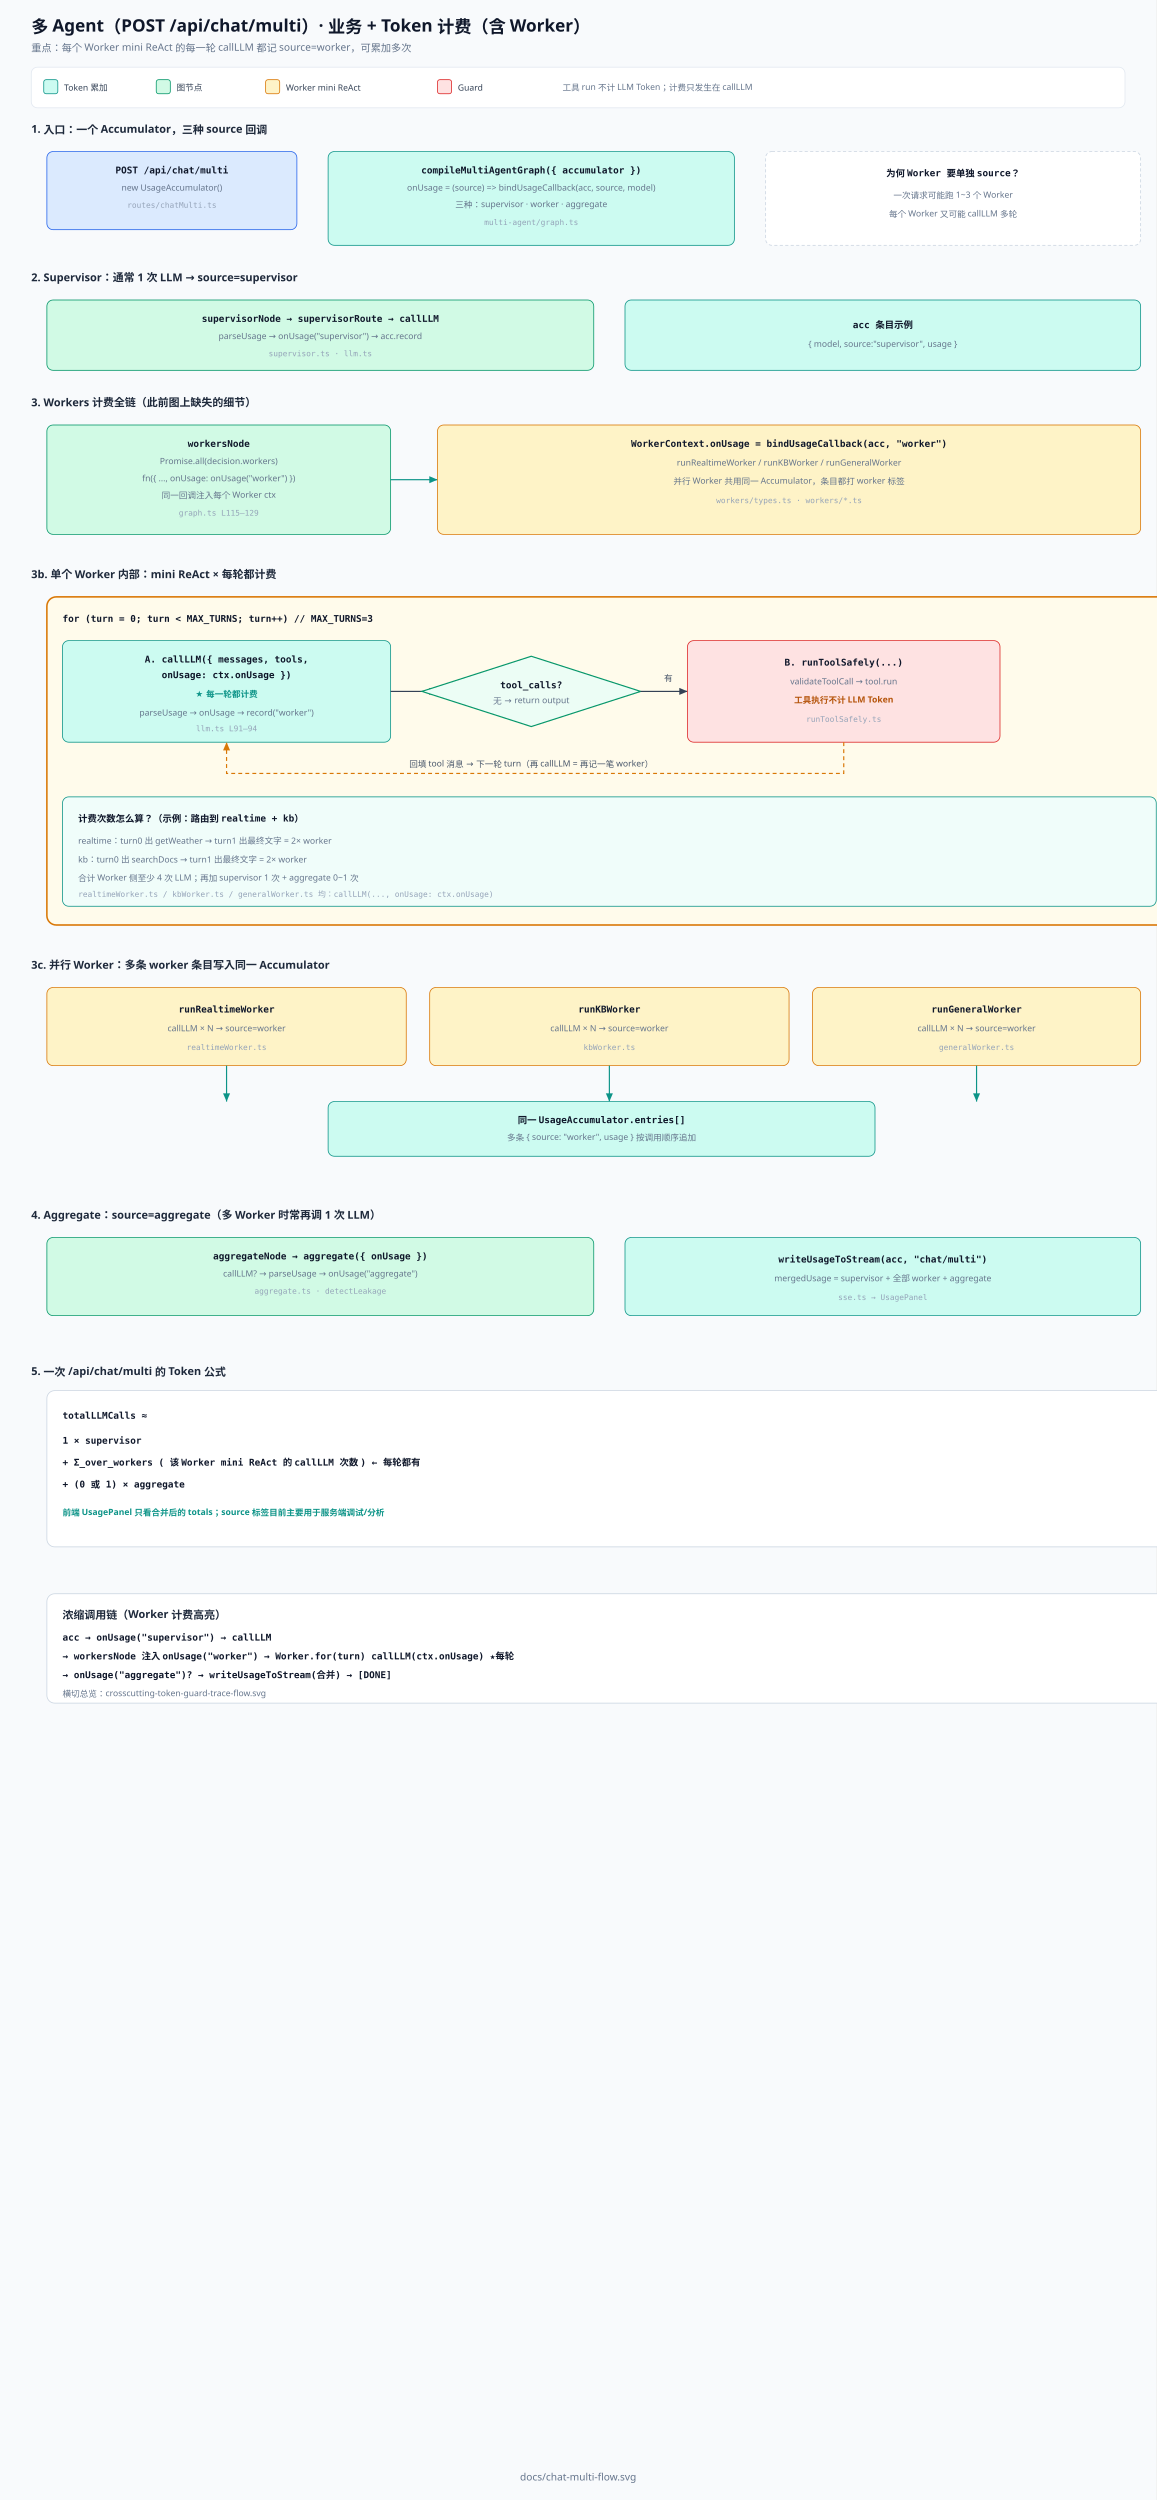
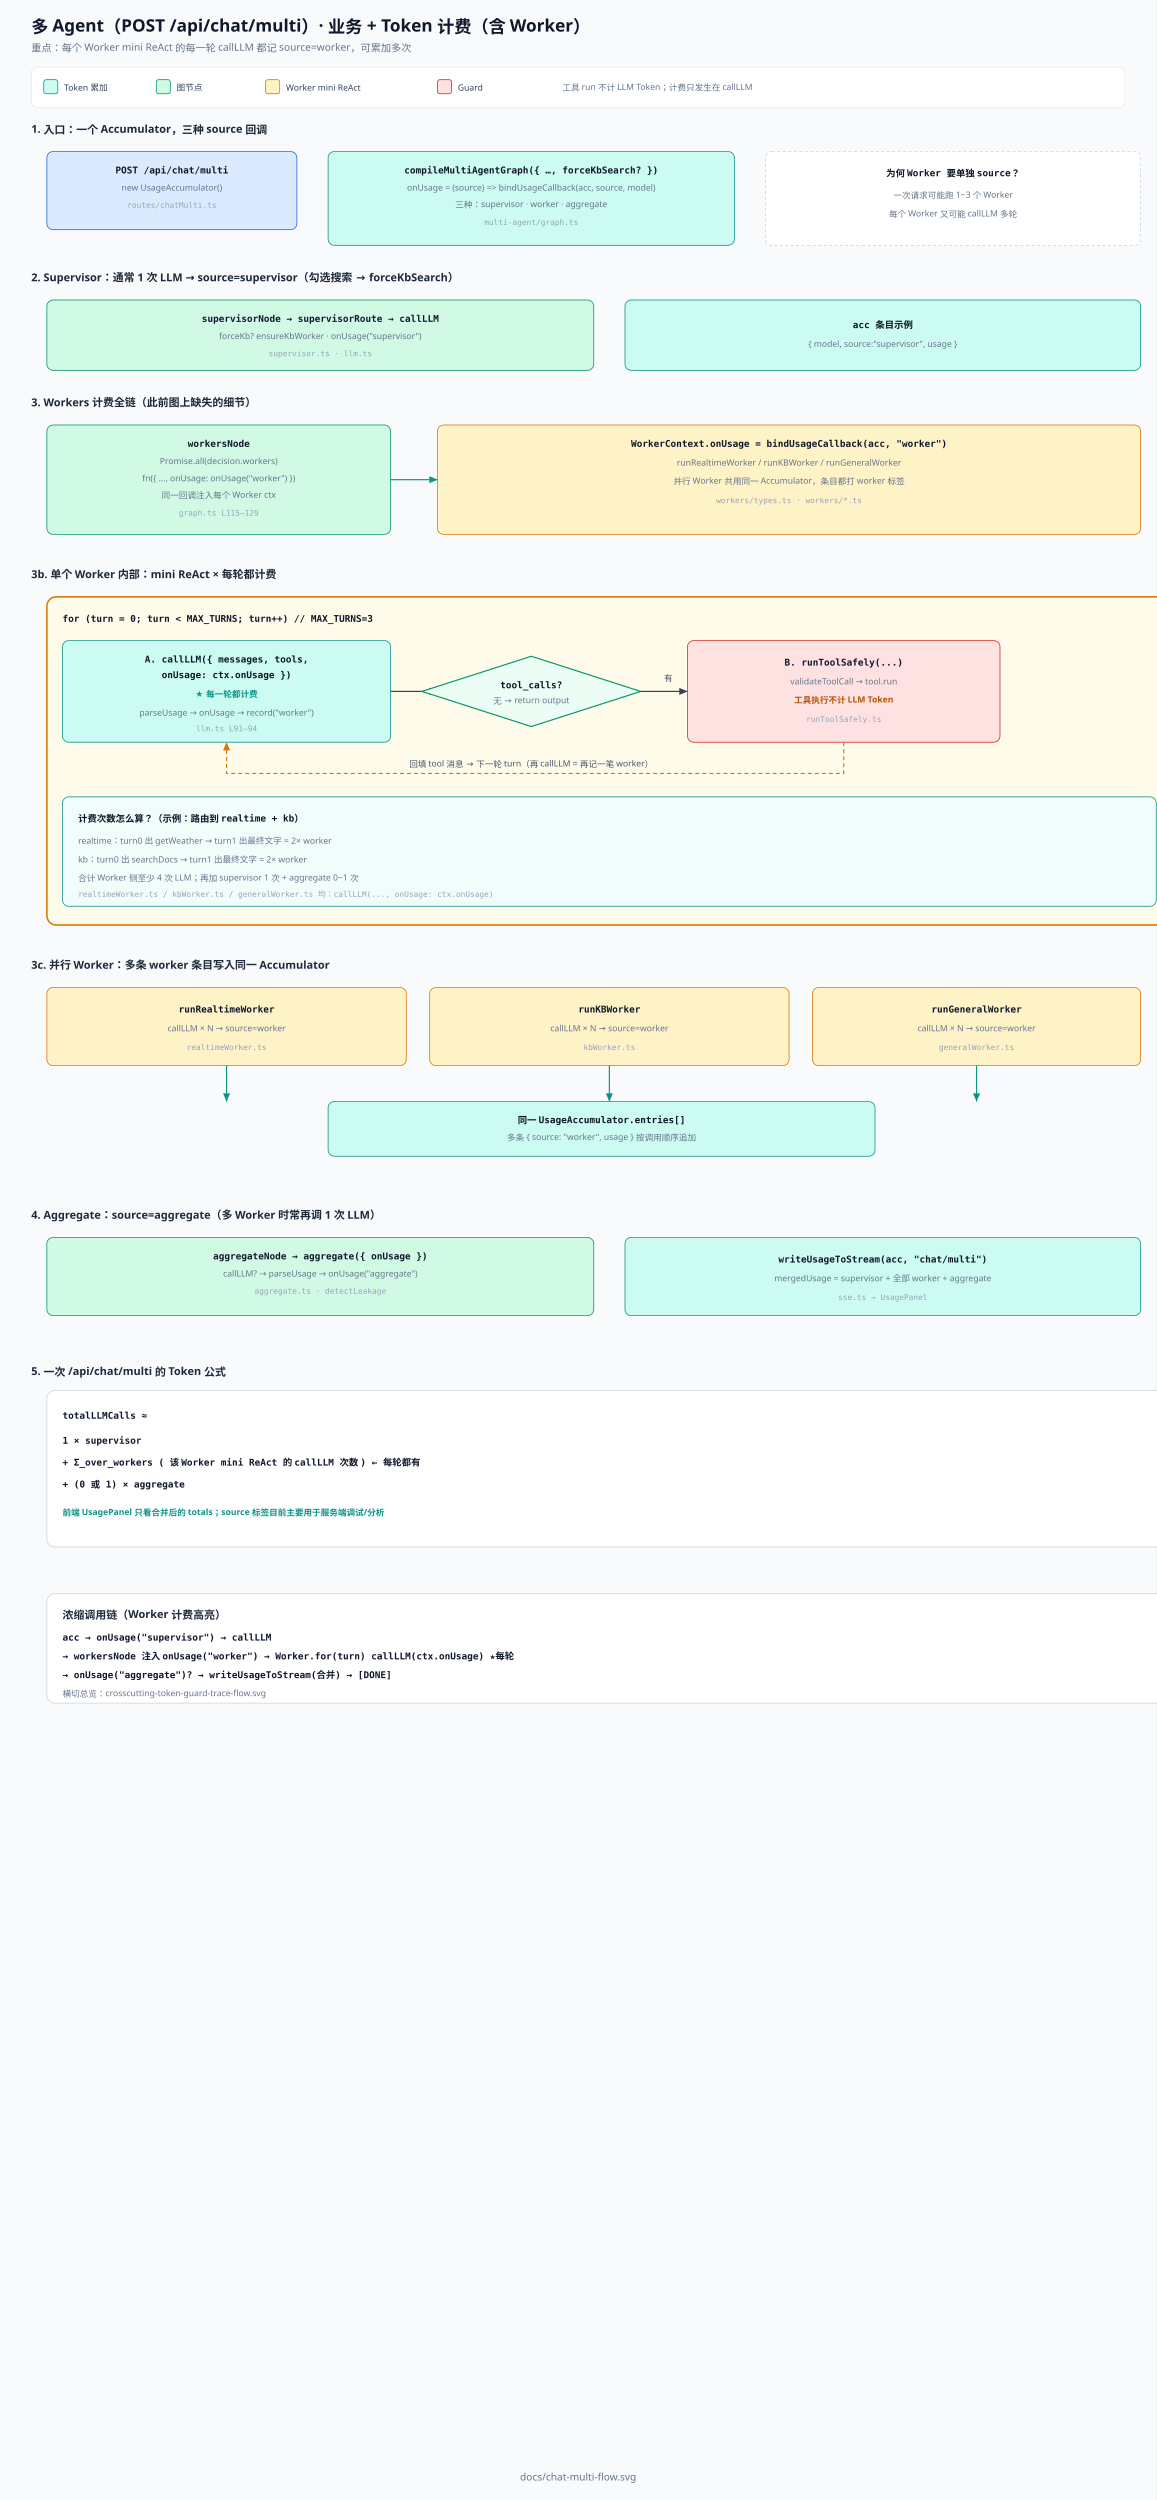
<svg xmlns="http://www.w3.org/2000/svg" viewBox="0 0 1480 3200" width="1480" height="3200" role="img" aria-label="Multi Agent Token Billing with Worker detail">
  <defs>
    <marker id="arrow" markerWidth="8" markerHeight="8" refX="7" refY="3" orient="auto">
      <path d="M0,0 L7,3 L0,6 Z" fill="#334155" />
    </marker>
    <marker id="arrowBlue" markerWidth="8" markerHeight="8" refX="7" refY="3" orient="auto">
      <path d="M0,0 L7,3 L0,6 Z" fill="#2563eb" />
    </marker>
    <marker id="arrowGreen" markerWidth="8" markerHeight="8" refX="7" refY="3" orient="auto">
      <path d="M0,0 L7,3 L0,6 Z" fill="#059669" />
    </marker>
    <marker id="arrowAmber" markerWidth="8" markerHeight="8" refX="7" refY="3" orient="auto">
      <path d="M0,0 L7,3 L0,6 Z" fill="#d97706" />
    </marker>
    <marker id="arrowTeal" markerWidth="8" markerHeight="8" refX="7" refY="3" orient="auto">
      <path d="M0,0 L7,3 L0,6 Z" fill="#0d9488" />
    </marker>
    <marker id="arrowPurple" markerWidth="8" markerHeight="8" refX="7" refY="3" orient="auto">
      <path d="M0,0 L7,3 L0,6 Z" fill="#7c3aed" />
    </marker>
    <style type="text/css">
      .title { font: 700 22px sans-serif; fill: #0f172a; }
      .subtitle { font: 400 13px sans-serif; fill: #64748b; }
      .lane { font: 700 12px sans-serif; fill: #475569; }
      .phase { font: 700 14px sans-serif; fill: #1e293b; }
      .box { font: 600 12px monospace; fill: #0f172a; }
      .box-sub { font: 400 11px sans-serif; fill: #64748b; }
      .file { font: 400 10px monospace; fill: #94a3b8; }
      .label { font: 500 11px sans-serif; fill: #475569; }
      .label-em { font: 600 11px sans-serif; fill: #0d9488; }
      .note { font: 400 11px sans-serif; fill: #64748b; }
      .legend { font: 500 11px sans-serif; fill: #334155; }
      .warn { font: 600 11px sans-serif; fill: #b45309; }
    </style>
  </defs>
  <rect width="1480" height="3200" fill="#f8fafc" />
  <text x="40" y="42" class="title">多 Agent（POST /api/chat/multi）· 业务 + Token 计费（含 Worker）</text>
  <text x="40" y="66" class="subtitle">重点：每个 Worker mini ReAct 的每一轮 callLLM 都记 source=worker，可累加多次</text>
  <g transform="translate(40, 86)">
    <rect x="0" y="0" width="1400" height="52" rx="8" fill="#fff" stroke="#e2e8f0" />
    <rect x="16" y="16" width="18" height="18" rx="3" fill="#ccfbf1" stroke="#0d9488" />
    <text x="42" y="30" class="legend">Token 累加</text>
    <rect x="160" y="16" width="18" height="18" rx="3" fill="#d1fae5" stroke="#059669" />
    <text x="186" y="30" class="legend">图节点</text>
    <rect x="300" y="16" width="18" height="18" rx="3" fill="#fef3c7" stroke="#d97706" />
    <text x="326" y="30" class="legend">Worker mini ReAct</text>
    <rect x="520" y="16" width="18" height="18" rx="3" fill="#fee2e2" stroke="#dc2626" />
    <text x="546" y="30" class="legend">Guard</text>
    <text x="680" y="30" class="note">工具 run 不计 LLM Token；计费只发生在 callLLM</text>
  </g>
  <g transform="translate(40, 170)">
    <text x="0" y="0" class="phase">1. 入口：一个 Accumulator，三种 source 回调</text>
    <rect x="20" y="24" width="320" height="100" rx="8" fill="#dbeafe" stroke="#2563eb" />
    <text x="180" y="52" text-anchor="middle" class="box">POST /api/chat/multi</text>
    <text x="180" y="74" text-anchor="middle" class="box-sub">new UsageAccumulator()</text>
    <text x="180" y="96" text-anchor="middle" class="file">routes/chatMulti.ts</text>
    <rect x="380" y="24" width="520" height="120" rx="8" fill="#ccfbf1" stroke="#0d9488" />
-     <text x="640" y="52" text-anchor="middle" class="box">compileMultiAgentGraph({ accumulator })</text>
+     <text x="640" y="52" text-anchor="middle" class="box">compileMultiAgentGraph({ …, forceKbSearch? })</text>
    <text x="640" y="74" text-anchor="middle" class="box-sub">onUsage = (source) =&gt; bindUsageCallback(acc, source, model)</text>
    <text x="640" y="96" text-anchor="middle" class="box-sub">三种：supervisor · worker · aggregate</text>
    <text x="640" y="118" text-anchor="middle" class="file">multi-agent/graph.ts</text>
    <rect x="940" y="24" width="480" height="120" rx="8" fill="#fff" stroke="#cbd5e1" stroke-dasharray="4 3" />
    <text x="1180" y="56" text-anchor="middle" class="box">为何 Worker 要单独 source？</text>
    <text x="1180" y="84" text-anchor="middle" class="box-sub">一次请求可能跑 1~3 个 Worker</text>
    <text x="1180" y="108" text-anchor="middle" class="box-sub">每个 Worker 又可能 callLLM 多轮</text>
  </g>
  <g transform="translate(40, 360)">
-     <text x="0" y="0" class="phase">2. Supervisor：通常 1 次 LLM → source=supervisor</text>
+     <text x="0" y="0" class="phase">2. Supervisor：通常 1 次 LLM → source=supervisor（勾选搜索 → forceKbSearch）</text>
    <rect x="20" y="24" width="700" height="90" rx="8" fill="#d1fae5" stroke="#059669" />
    <text x="370" y="52" text-anchor="middle" class="box">supervisorNode → supervisorRoute → callLLM</text>
-     <text x="370" y="74" text-anchor="middle" class="box-sub">parseUsage → onUsage("supervisor") → acc.record</text>
+     <text x="370" y="74" text-anchor="middle" class="box-sub">forceKb? ensureKbWorker · onUsage("supervisor")</text>
    <text x="370" y="96" text-anchor="middle" class="file">supervisor.ts · llm.ts</text>
    <rect x="760" y="24" width="660" height="90" rx="8" fill="#ccfbf1" stroke="#0d9488" />
    <text x="1090" y="60" text-anchor="middle" class="box">acc 条目示例</text>
    <text x="1090" y="84" text-anchor="middle" class="box-sub">{ model, source:"supervisor", usage }</text>
  </g>
  <g transform="translate(40, 520)">
    <text x="0" y="0" class="phase">3. Workers 计费全链（此前图上缺失的细节）</text>
    <rect x="20" y="24" width="440" height="140" rx="8" fill="#d1fae5" stroke="#059669" />
    <text x="240" y="52" text-anchor="middle" class="box">workersNode</text>
    <text x="240" y="74" text-anchor="middle" class="box-sub">Promise.all(decision.workers)</text>
    <text x="240" y="96" text-anchor="middle" class="box-sub">fn({ ..., onUsage: onUsage("worker") })</text>
    <text x="240" y="118" text-anchor="middle" class="box-sub">同一回调注入每个 Worker ctx</text>
    <text x="240" y="140" text-anchor="middle" class="file">graph.ts L115–129</text>
    <line x1="460" y1="94" x2="520" y2="94" stroke="#0d9488" stroke-width="1.5" marker-end="url(#arrowTeal)" />
    <rect x="520" y="24" width="900" height="140" rx="8" fill="#fef3c7" stroke="#d97706" />
    <text x="970" y="52" text-anchor="middle" class="box">WorkerContext.onUsage = bindUsageCallback(acc, "worker")</text>
    <text x="970" y="76" text-anchor="middle" class="box-sub">runRealtimeWorker / runKBWorker / runGeneralWorker</text>
    <text x="970" y="100" text-anchor="middle" class="box-sub">并行 Worker 共用同一 Accumulator，条目都打 worker 标签</text>
    <text x="970" y="124" text-anchor="middle" class="file">workers/types.ts · workers/*.ts</text>
  </g>
  <g transform="translate(40, 740)">
    <text x="0" y="0" class="phase">3b. 单个 Worker 内部：mini ReAct × 每轮都计费</text>
    <rect x="20" y="24" width="1440" height="420" rx="12" fill="#fffbeb" stroke="#d97706" stroke-width="2" />
    <text x="40" y="56" class="box">for (turn = 0; turn &lt; MAX_TURNS; turn++)   // MAX_TURNS=3</text>
    <rect x="40" y="80" width="420" height="130" rx="8" fill="#ccfbf1" stroke="#0d9488" />
    <text x="250" y="108" text-anchor="middle" class="box">A. callLLM({ messages, tools,</text>
    <text x="250" y="128" text-anchor="middle" class="box">     onUsage: ctx.onUsage })</text>
    <text x="250" y="152" text-anchor="middle" class="label-em">★ 每一轮都计费</text>
    <text x="250" y="176" text-anchor="middle" class="box-sub">parseUsage → onUsage → record("worker")</text>
    <text x="250" y="196" text-anchor="middle" class="file">llm.ts L91–94</text>
    <line x1="460" y1="145" x2="520" y2="145" stroke="#334155" stroke-width="1.5" marker-end="url(#arrow)" />
    <polygon points="640,100 780,145 640,190 500,145" fill="#ecfdf5" stroke="#059669" stroke-width="1.5" />
    <text x="640" y="141" text-anchor="middle" class="box">tool_calls?</text>
    <text x="640" y="161" text-anchor="middle" class="box-sub">无 → return output</text>
    <line x1="780" y1="145" x2="840" y2="145" stroke="#334155" stroke-width="1.5" marker-end="url(#arrow)" />
    <text x="810" y="132" class="label">有</text>
    <rect x="840" y="80" width="400" height="130" rx="8" fill="#fee2e2" stroke="#dc2626" />
    <text x="1040" y="112" text-anchor="middle" class="box">B. runToolSafely(...)</text>
    <text x="1040" y="136" text-anchor="middle" class="box-sub">validateToolCall → tool.run</text>
    <text x="1040" y="160" text-anchor="middle" class="warn">工具执行不计 LLM Token</text>
    <text x="1040" y="184" text-anchor="middle" class="file">runToolSafely.ts</text>
    <path d="M1040,210 L1040,250 L250,250 L250,210" fill="none" stroke="#d97706" stroke-width="1.5" stroke-dasharray="5 4" marker-end="url(#arrowAmber)" />
    <text x="640" y="242" text-anchor="middle" class="label">回填 tool 消息 → 下一轮 turn（再 callLLM = 再记一笔 worker）</text>
    <rect x="40" y="280" width="1400" height="140" rx="8" fill="#f0fdfa" stroke="#0d9488" />
    <text x="60" y="312" class="box">计费次数怎么算？（示例：路由到 realtime + kb）</text>
    <text x="60" y="340" class="box-sub">realtime：turn0 出 getWeather → turn1 出最终文字  = 2× worker</text>
    <text x="60" y="364" class="box-sub">kb：turn0 出 searchDocs → turn1 出最终文字        = 2× worker</text>
    <text x="60" y="388" class="box-sub">合计 Worker 侧至少 4 次 LLM；再加 supervisor 1 次 + aggregate 0~1 次</text>
    <text x="60" y="408" class="file">realtimeWorker.ts / kbWorker.ts / generalWorker.ts 均：callLLM(..., onUsage: ctx.onUsage)</text>
  </g>
  <g transform="translate(40, 1240)">
    <text x="0" y="0" class="phase">3c. 并行 Worker：多条 worker 条目写入同一 Accumulator</text>
    <rect x="20" y="24" width="460" height="100" rx="8" fill="#fef3c7" stroke="#d97706" />
    <text x="250" y="56" text-anchor="middle" class="box">runRealtimeWorker</text>
    <text x="250" y="80" text-anchor="middle" class="box-sub">callLLM × N → source=worker</text>
    <text x="250" y="104" text-anchor="middle" class="file">realtimeWorker.ts</text>
    <rect x="510" y="24" width="460" height="100" rx="8" fill="#fef3c7" stroke="#d97706" />
    <text x="740" y="56" text-anchor="middle" class="box">runKBWorker</text>
    <text x="740" y="80" text-anchor="middle" class="box-sub">callLLM × N → source=worker</text>
    <text x="740" y="104" text-anchor="middle" class="file">kbWorker.ts</text>
    <rect x="1000" y="24" width="420" height="100" rx="8" fill="#fef3c7" stroke="#d97706" />
    <text x="1210" y="56" text-anchor="middle" class="box">runGeneralWorker</text>
    <text x="1210" y="80" text-anchor="middle" class="box-sub">callLLM × N → source=worker</text>
    <text x="1210" y="104" text-anchor="middle" class="file">generalWorker.ts</text>
    <line x1="250" y1="124" x2="250" y2="170" stroke="#0d9488" stroke-width="1.5" marker-end="url(#arrowTeal)" />
    <line x1="740" y1="124" x2="740" y2="170" stroke="#0d9488" stroke-width="1.5" marker-end="url(#arrowTeal)" />
    <line x1="1210" y1="124" x2="1210" y2="170" stroke="#0d9488" stroke-width="1.5" marker-end="url(#arrowTeal)" />
    <rect x="380" y="170" width="700" height="70" rx="8" fill="#ccfbf1" stroke="#0d9488" />
    <text x="730" y="198" text-anchor="middle" class="box">同一 UsageAccumulator.entries[]</text>
    <text x="730" y="220" text-anchor="middle" class="box-sub">多条 { source: "worker", usage } 按调用顺序追加</text>
  </g>
  <g transform="translate(40, 1560)">
    <text x="0" y="0" class="phase">4. Aggregate：source=aggregate（多 Worker 时常再调 1 次 LLM）</text>
    <rect x="20" y="24" width="700" height="100" rx="8" fill="#d1fae5" stroke="#059669" />
    <text x="370" y="52" text-anchor="middle" class="box">aggregateNode → aggregate({ onUsage })</text>
    <text x="370" y="74" text-anchor="middle" class="box-sub">callLLM? → parseUsage → onUsage("aggregate")</text>
    <text x="370" y="96" text-anchor="middle" class="file">aggregate.ts · detectLeakage</text>
    <rect x="760" y="24" width="660" height="100" rx="8" fill="#ccfbf1" stroke="#0d9488" />
    <text x="1090" y="56" text-anchor="middle" class="box">writeUsageToStream(acc, "chat/multi")</text>
    <text x="1090" y="80" text-anchor="middle" class="box-sub">mergedUsage = supervisor + 全部 worker + aggregate</text>
    <text x="1090" y="104" text-anchor="middle" class="file">sse.ts → UsagePanel</text>
  </g>
  <g transform="translate(40, 1760)">
    <text x="0" y="0" class="phase">5. 一次 /api/chat/multi 的 Token 公式</text>
    <rect x="20" y="20" width="1440" height="200" rx="10" fill="#fff" stroke="#cbd5e1" />
    <text x="40" y="56" class="box">totalLLMCalls ≈</text>
    <text x="40" y="88" class="box">  1 × supervisor</text>
    <text x="40" y="116" class="box">+ Σ_over_workers ( 该 Worker mini ReAct 的 callLLM 次数 )   ← 每轮都有</text>
    <text x="40" y="144" class="box">+ (0 或 1) × aggregate</text>
    <text x="40" y="180" class="label-em">前端 UsagePanel 只看合并后的 totals；source 标签目前主要用于服务端调试/分析</text>
  </g>
  <g transform="translate(40, 2040)">
    <rect x="20" y="0" width="1440" height="140" rx="10" fill="#fff" stroke="#cbd5e1" />
    <text x="40" y="32" class="phase">浓缩调用链（Worker 计费高亮）</text>
    <text x="40" y="60" class="box">acc → onUsage("supervisor") → callLLM</text>
    <text x="40" y="84" class="box">→ workersNode 注入 onUsage("worker") → Worker.for(turn) callLLM(ctx.onUsage) ★每轮</text>
    <text x="40" y="108" class="box">→ onUsage("aggregate")? → writeUsageToStream(合并) → [DONE]</text>
    <text x="40" y="132" class="note">横切总览：crosscutting-token-guard-trace-flow.svg</text>
  </g>
  <text x="740" y="3175" text-anchor="middle" class="subtitle">docs/chat-multi-flow.svg</text>
</svg>
